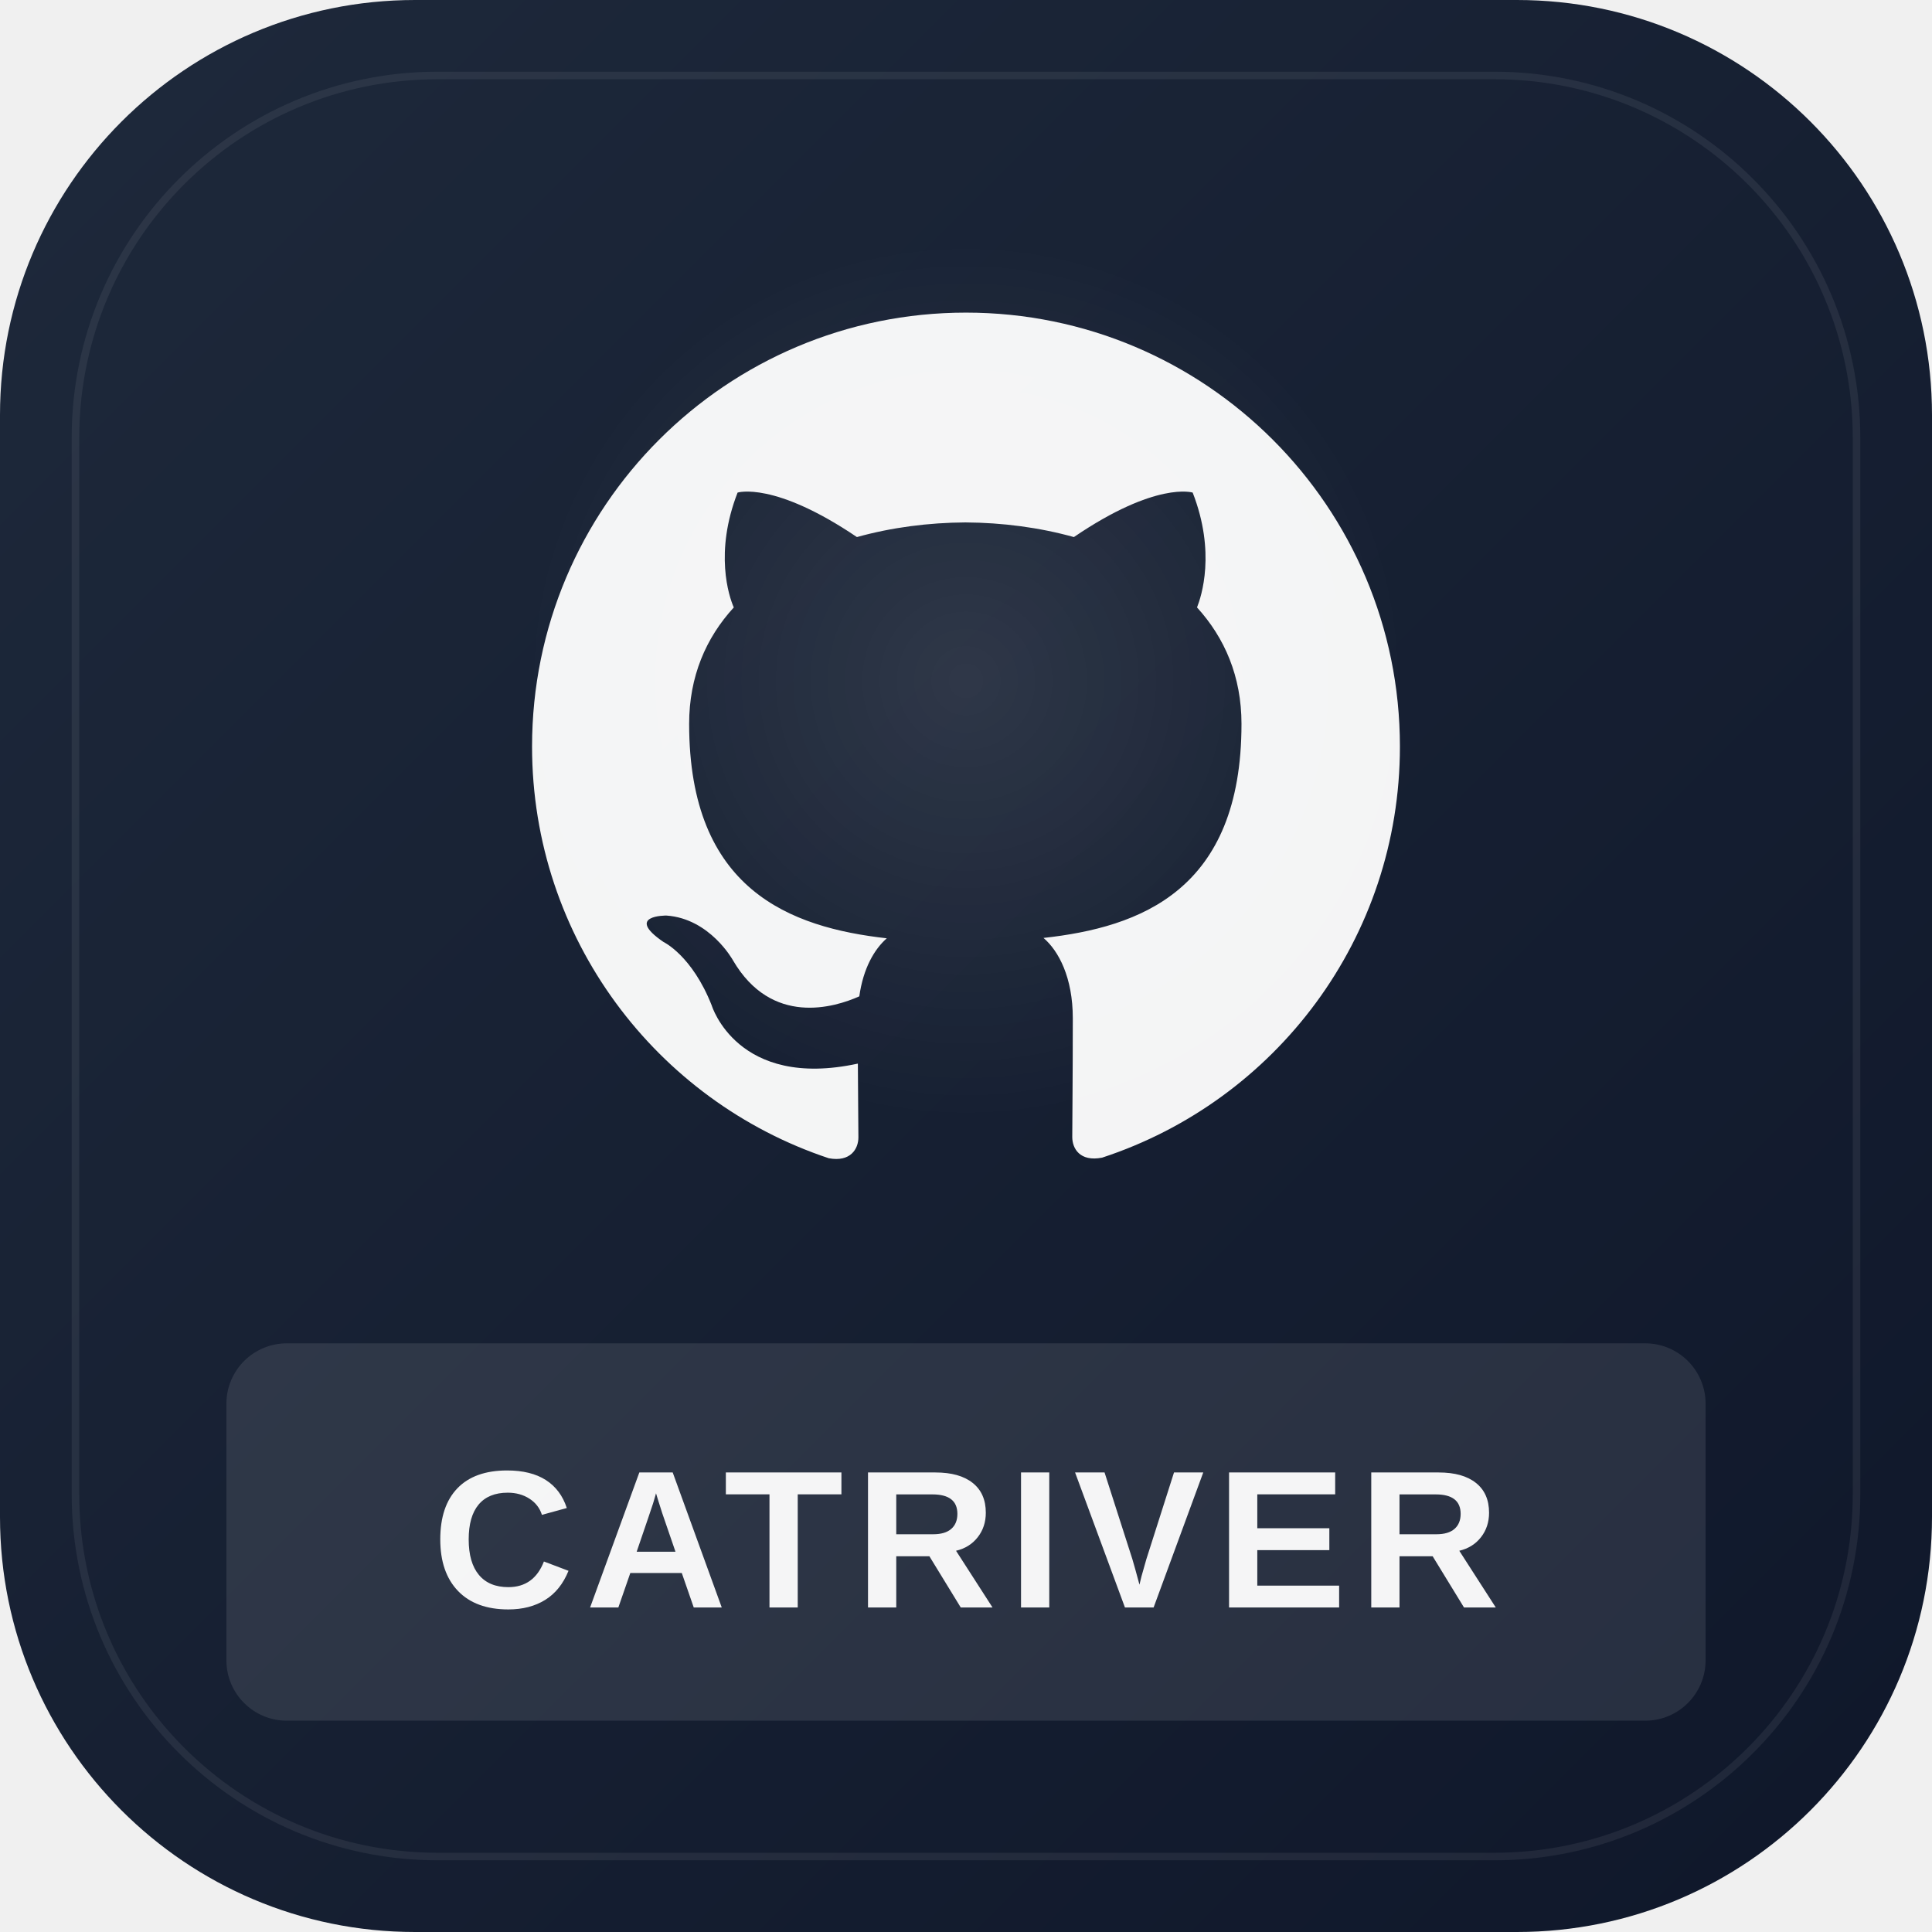
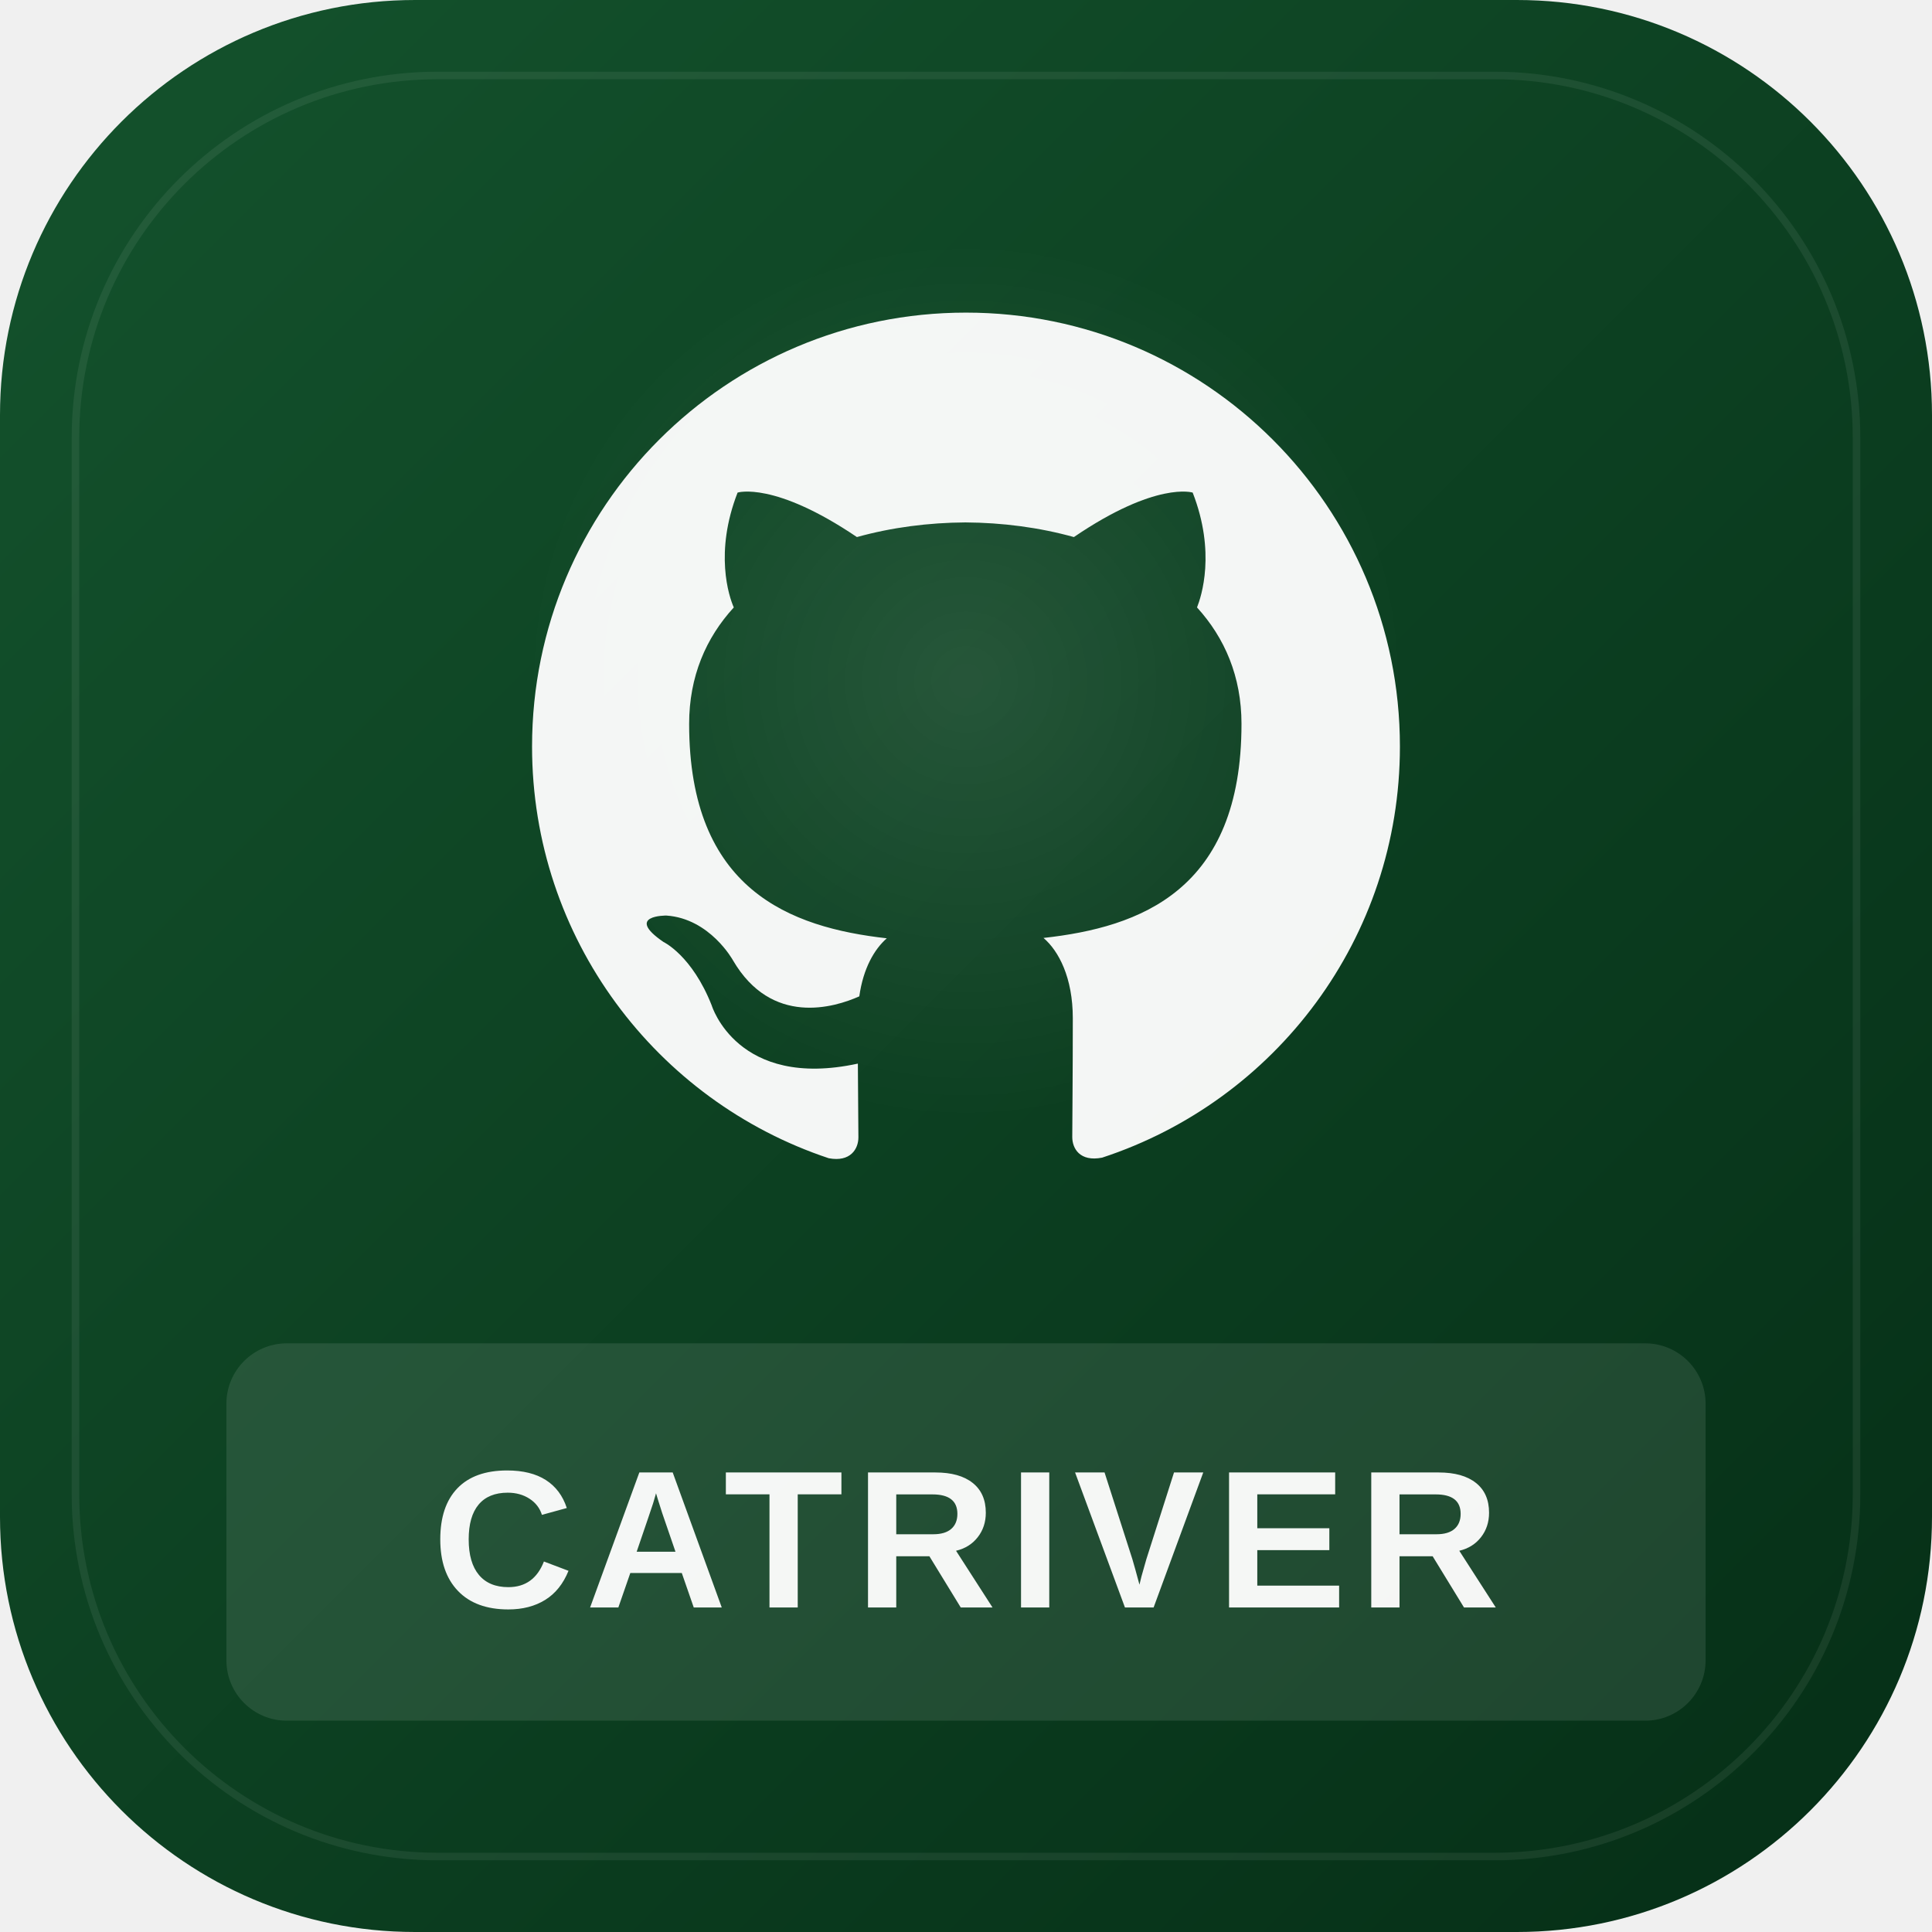
<svg xmlns="http://www.w3.org/2000/svg" viewBox="0 0 512 512">
  <defs>
    <linearGradient id="bg" x1="0%" y1="0%" x2="100%" y2="100%">
-       <stop offset="0%" style="stop-color:#1e293b" />
-       <stop offset="100%" style="stop-color:#0f172a" />
+       <stop offset="0%" style="stop-color:#14532d" />
+       <stop offset="100%" style="stop-color:#052e16" />
    </linearGradient>
    <radialGradient id="glow" cx="50%" cy="45%" r="40%">
      <stop offset="0%" style="stop-color:rgba(255,255,255,0.10)" />
      <stop offset="100%" style="stop-color:rgba(255,255,255,0)" />
    </radialGradient>
  </defs>
  <rect width="512" height="512" rx="110" ry="110" fill="url(#bg)" />
  <rect x="20" y="20" width="472" height="472" rx="96" ry="96" fill="none" stroke="rgba(255,255,255,0.07)" stroke-width="2" />
  <circle cx="256" cy="195" r="145" fill="url(#glow)" />
  <g transform="translate(141, 80) scale(9.583)">
    <path d="M12 .297c-6.63 0-12 5.373-12 12 0 5.303 3.438 9.8 8.205 11.385.6.113.82-.258.82-.577 0-.285-.01-1.04-.015-2.04-3.338.724-4.042-1.61-4.042-1.61C4.422 18.07 3.633 17.7 3.633 17.7c-1.087-.744.084-.729.084-.729 1.205.084 1.838 1.236 1.838 1.236 1.07 1.835 2.809 1.305 3.495.998.108-.776.417-1.305.76-1.605-2.665-.3-5.466-1.332-5.466-5.93 0-1.31.465-2.38 1.235-3.22-.135-.303-.54-1.523.105-3.176 0 0 1.005-.322 3.3 1.23.96-.267 1.98-.399 3-.405 1.02.006 2.04.138 3 .405 2.28-1.552 3.285-1.23 3.285-1.23.645 1.653.24 2.873.12 3.176.765.84 1.23 1.91 1.23 3.22 0 4.61-2.805 5.625-5.475 5.92.42.36.81 1.096.81 2.22 0 1.606-.015 2.896-.015 3.286 0 .315.21.69.825.57C20.565 22.092 24 17.592 24 12.297c0-6.627-5.373-12-12-12" fill="white" opacity="0.95" />
  </g>
  <rect x="60" y="356" width="392" height="100" rx="16" ry="16" fill="rgba(255,255,255,0.10)" />
  <text x="256" y="426" font-family="Arial, Helvetica, sans-serif" font-size="52" font-weight="700" letter-spacing="3" text-anchor="middle" fill="white" opacity="0.95">CATRIVER</text>
</svg>
